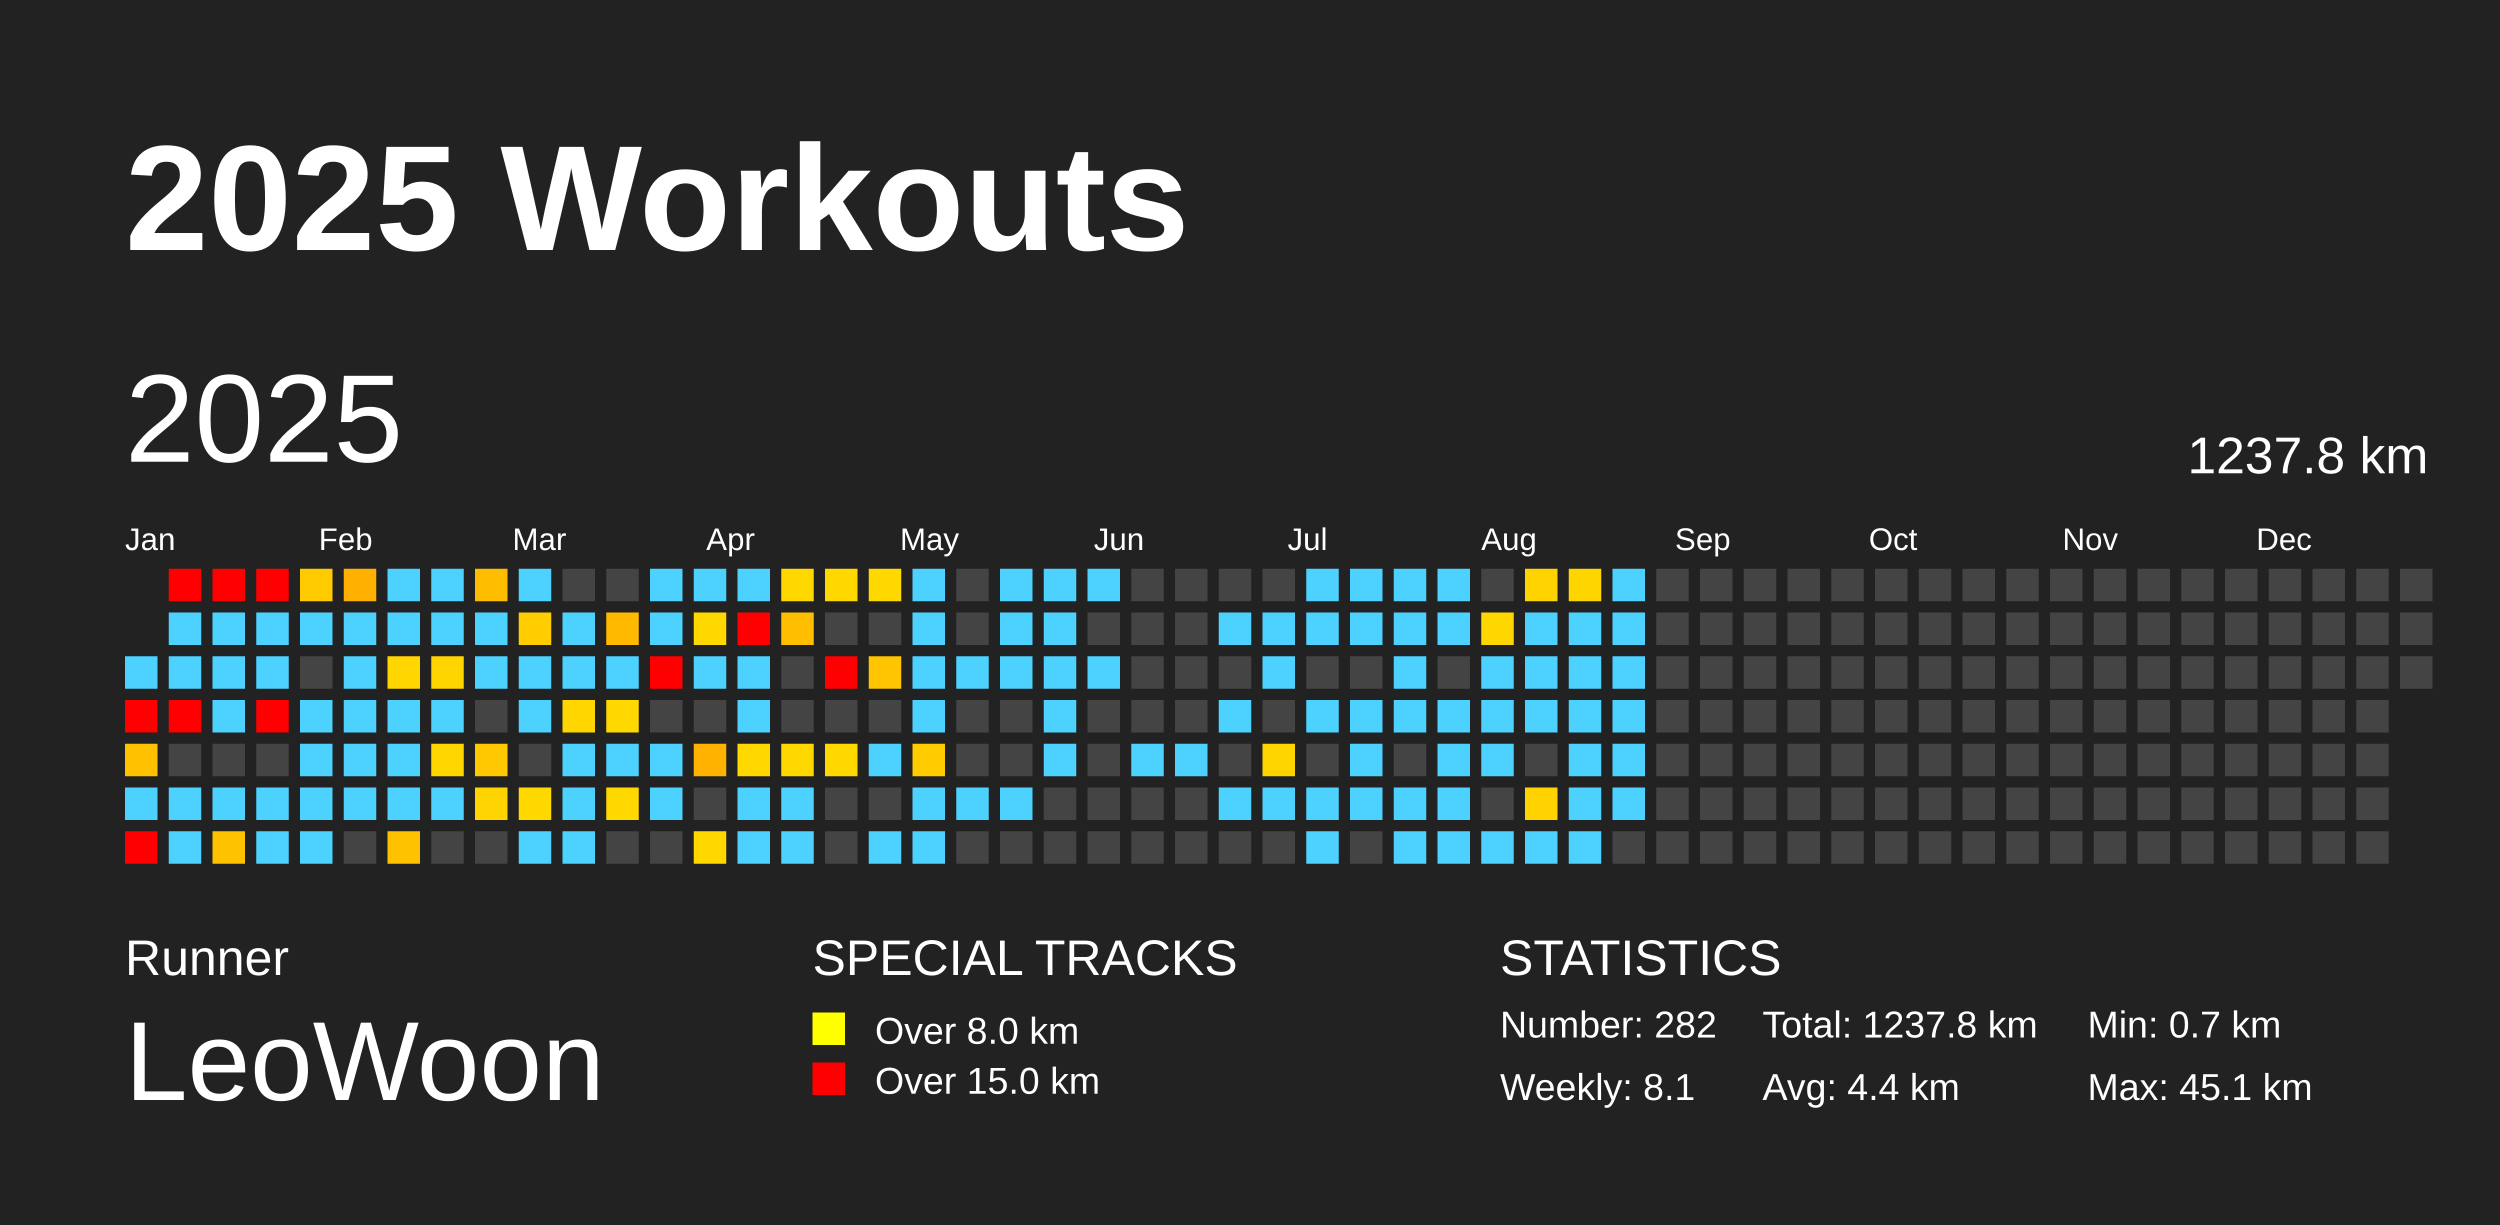
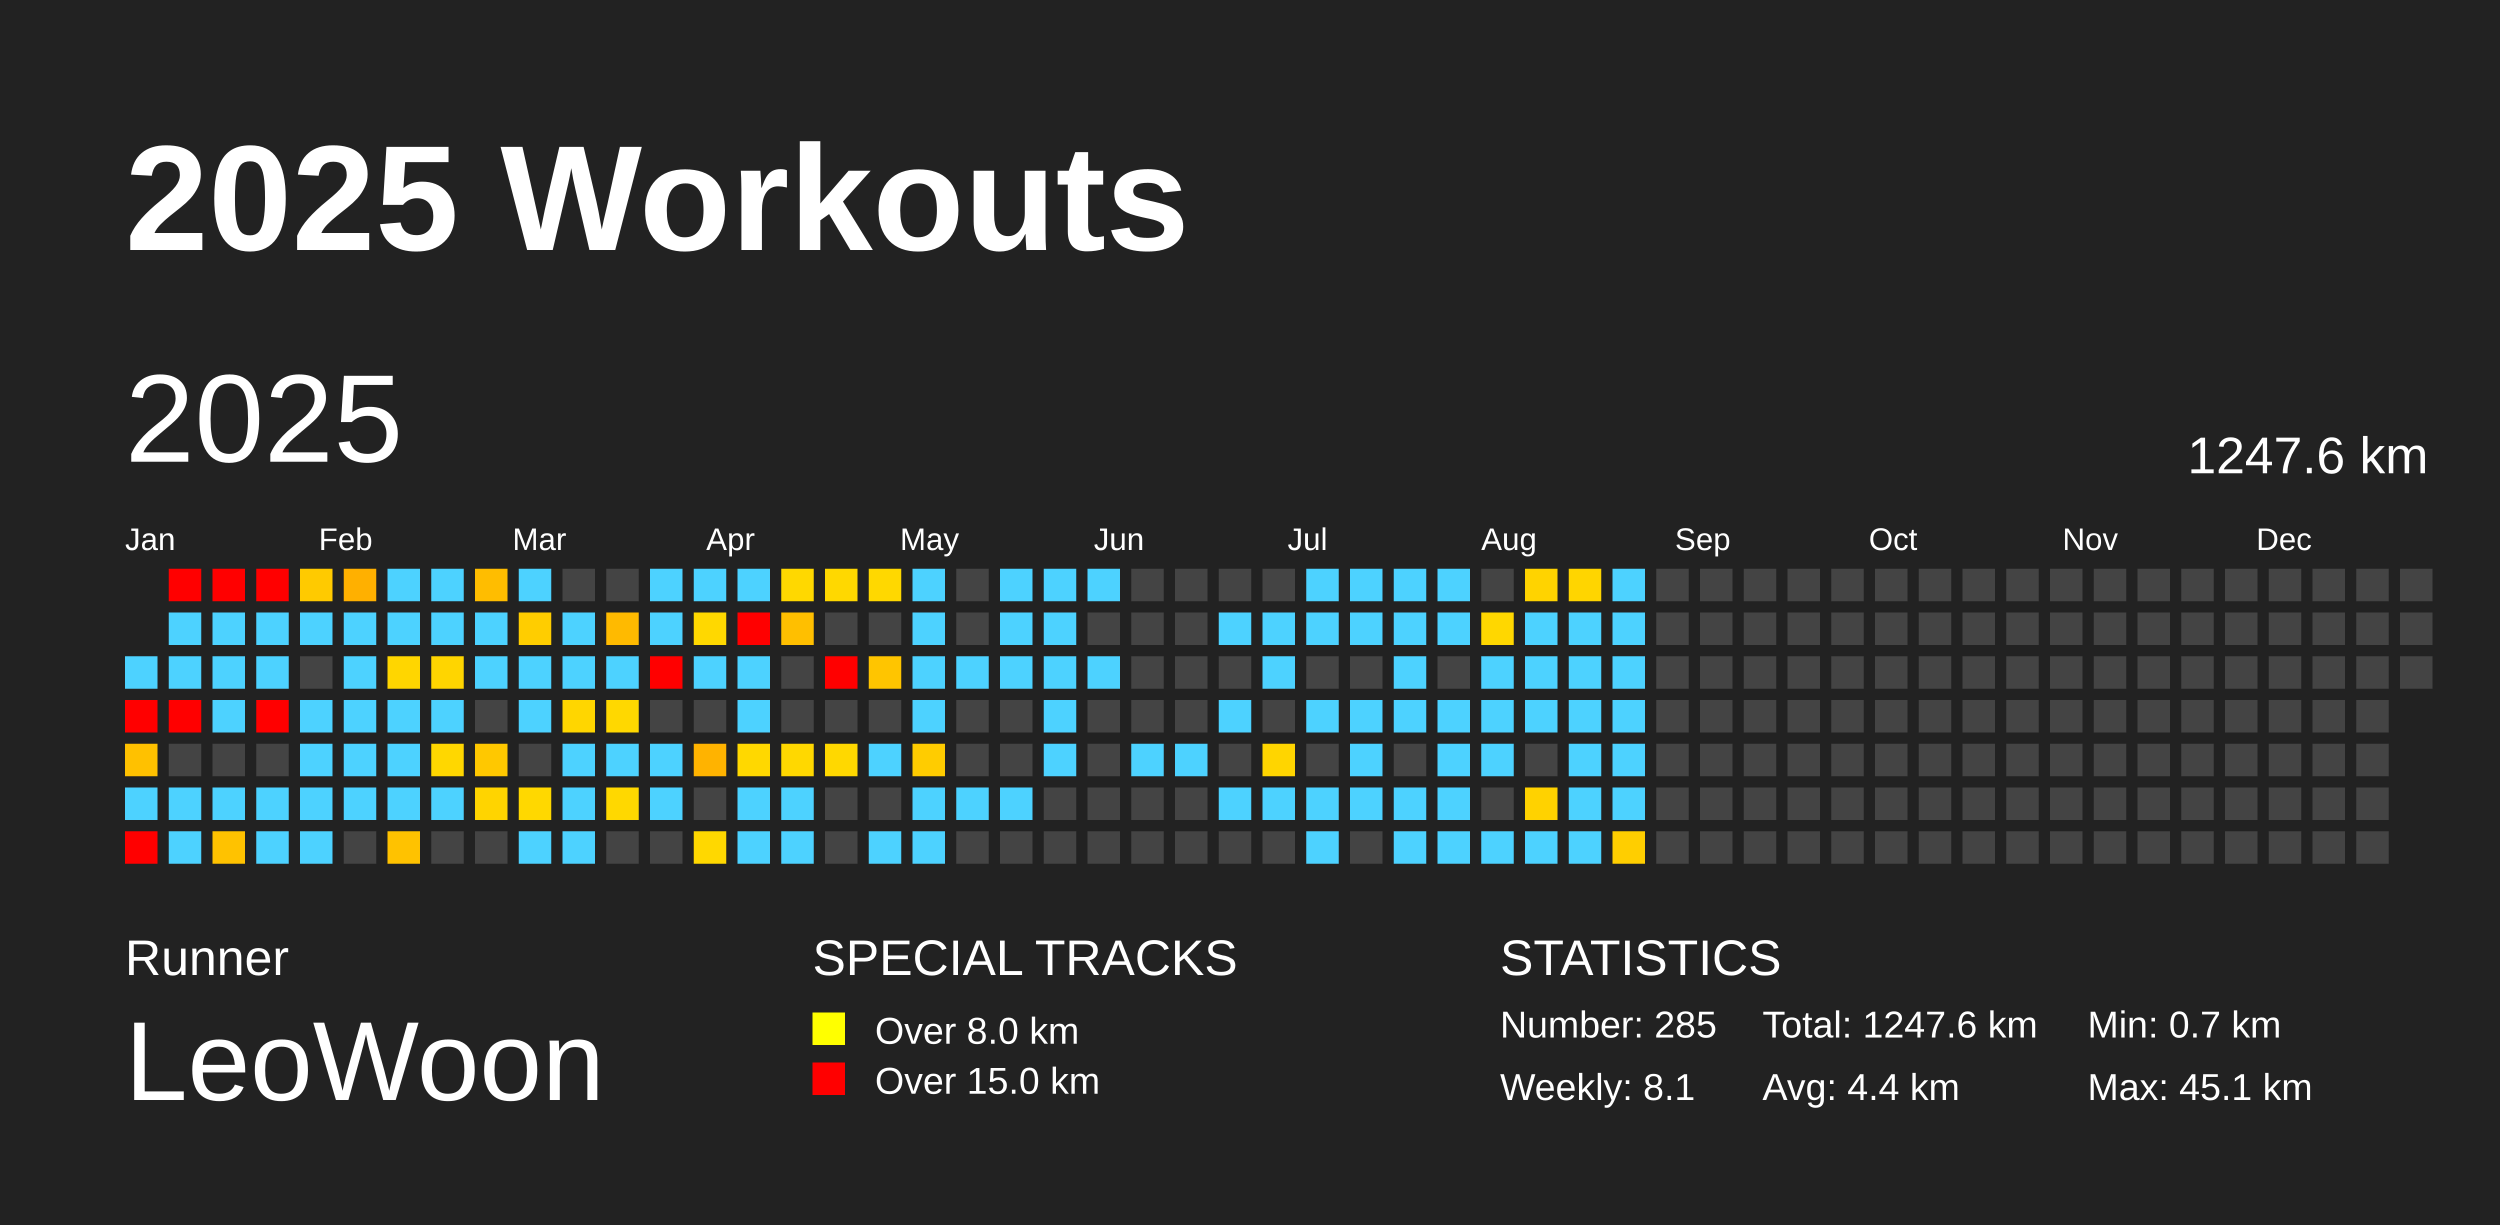
<svg xmlns="http://www.w3.org/2000/svg" baseProfile="full" height="98mm" version="1.1" viewBox="0,0,200,98" width="200mm">
  <defs />
  <rect fill="#222222" height="98" width="200" x="0" y="0" />
  <text fill="#FFFFFF" style="font-size:12px; font-family:Arial; font-weight:bold;" x="10" y="20">2025 Workouts</text>
  <text fill="#FFFFFF" style="font-size:4px; font-family:Arial" x="10" y="78">Runner</text>
  <text fill="#FFFFFF" style="font-size:9px; font-family:Arial" x="10" y="88">LeoWoon</text>
  <text fill="#FFFFFF" style="font-size:4px; font-family:Arial" x="65" y="78">SPECIAL TRACKS</text>
  <rect fill="yellow" height="2.6" width="2.6" x="65" y="81" />
  <text fill="#FFFFFF" style="font-size:3px; font-family:Arial" x="70" y="83.5">Over 8.0 km</text>
  <rect fill="red" height="2.6" width="2.6" x="65" y="85" />
  <text fill="#FFFFFF" style="font-size:3px; font-family:Arial" x="70" y="87.5">Over 15.0 km</text>
  <text fill="#FFFFFF" style="font-size:4px; font-family:Arial" x="120" y="78">STATISTICS</text>
-   <text fill="#FFFFFF" style="font-size:3px; font-family:Arial" x="120" y="83">Number: 282</text>
+   <text fill="#FFFFFF" style="font-size:3px; font-family:Arial" x="120" y="83">Number: 285</text>
  <text fill="#FFFFFF" style="font-size:3px; font-family:Arial" x="120" y="88">Weekly: 8.1</text>
-   <text fill="#FFFFFF" style="font-size:3px; font-family:Arial" x="141" y="83">Total: 1237.8 km</text>
+   <text fill="#FFFFFF" style="font-size:3px; font-family:Arial" x="141" y="83">Total: 1247.6 km</text>
  <text fill="#FFFFFF" style="font-size:3px; font-family:Arial" x="141" y="88">Avg: 4.4 km</text>
  <text fill="#FFFFFF" style="font-size:3px; font-family:Arial" x="167" y="83">Min: 0.7 km</text>
  <text fill="#FFFFFF" style="font-size:3px; font-family:Arial" x="167" y="88">Max: 45.1 km</text>
  <text dominant-baseline="hanging" fill="#FFFFFF" style="font-size:10.0px; font-family:Arial;" x="10" y="30">2025</text>
-   <text dominant-baseline="hanging" fill="#FFFFFF" style="font-size:4.125px; font-family:Arial;" x="175" y="35">1237.8 km</text>
+   <text dominant-baseline="hanging" fill="#FFFFFF" style="font-size:4.125px; font-family:Arial;" x="175" y="35">1247.6 km</text>
  <text fill="#FFFFFF" style="font-size:2.5px; font-family:Arial" x="10.0" y="44">Jan</text>
  <text fill="#FFFFFF" style="font-size:2.5px; font-family:Arial" x="25.5" y="44">Feb</text>
  <text fill="#FFFFFF" style="font-size:2.5px; font-family:Arial" x="41.0" y="44">Mar</text>
  <text fill="#FFFFFF" style="font-size:2.5px; font-family:Arial" x="56.5" y="44">Apr</text>
  <text fill="#FFFFFF" style="font-size:2.5px; font-family:Arial" x="72.0" y="44">May</text>
  <text fill="#FFFFFF" style="font-size:2.5px; font-family:Arial" x="87.5" y="44">Jun</text>
  <text fill="#FFFFFF" style="font-size:2.5px; font-family:Arial" x="103.0" y="44">Jul</text>
  <text fill="#FFFFFF" style="font-size:2.5px; font-family:Arial" x="118.5" y="44">Aug</text>
  <text fill="#FFFFFF" style="font-size:2.5px; font-family:Arial" x="134.0" y="44">Sep</text>
  <text fill="#FFFFFF" style="font-size:2.5px; font-family:Arial" x="149.5" y="44">Oct</text>
  <text fill="#FFFFFF" style="font-size:2.5px; font-family:Arial" x="165.0" y="44">Nov</text>
  <text fill="#FFFFFF" style="font-size:2.5px; font-family:Arial" x="180.5" y="44">Dec</text>
  <rect fill="#4dd2ff" height="2.6" width="2.6" x="10.0" y="52.5" />
  <rect fill="red" height="2.6" width="2.6" x="10.0" y="56.0" />
  <rect fill="#ffc100" height="2.6" width="2.6" x="10.0" y="59.5" />
  <rect fill="#4dd2ff" height="2.6" width="2.6" x="10.0" y="63.0" />
  <rect fill="red" height="2.6" width="2.6" x="10.0" y="66.5" />
  <rect fill="red" height="2.6" width="2.6" x="13.5" y="45.5" />
  <rect fill="#4dd2ff" height="2.6" width="2.6" x="13.5" y="49.0" />
  <rect fill="#4dd2ff" height="2.6" width="2.6" x="13.5" y="52.5" />
  <rect fill="red" height="2.6" width="2.6" x="13.5" y="56.0" />
  <rect fill="#444444" height="2.6" width="2.6" x="13.5" y="59.5" />
  <rect fill="#4dd2ff" height="2.6" width="2.6" x="13.5" y="63.0" />
  <rect fill="#4dd2ff" height="2.6" width="2.6" x="13.5" y="66.5" />
  <rect fill="red" height="2.6" width="2.6" x="17.0" y="45.5" />
  <rect fill="#4dd2ff" height="2.6" width="2.6" x="17.0" y="49.0" />
  <rect fill="#4dd2ff" height="2.6" width="2.6" x="17.0" y="52.5" />
  <rect fill="#4dd2ff" height="2.6" width="2.6" x="17.0" y="56.0" />
  <rect fill="#444444" height="2.6" width="2.6" x="17.0" y="59.5" />
  <rect fill="#4dd2ff" height="2.6" width="2.6" x="17.0" y="63.0" />
  <rect fill="#ffc200" height="2.6" width="2.6" x="17.0" y="66.5" />
  <rect fill="red" height="2.6" width="2.6" x="20.5" y="45.5" />
  <rect fill="#4dd2ff" height="2.6" width="2.6" x="20.5" y="49.0" />
  <rect fill="#4dd2ff" height="2.6" width="2.6" x="20.5" y="52.5" />
  <rect fill="red" height="2.6" width="2.6" x="20.5" y="56.0" />
  <rect fill="#444444" height="2.6" width="2.6" x="20.5" y="59.5" />
  <rect fill="#4dd2ff" height="2.6" width="2.6" x="20.5" y="63.0" />
  <rect fill="#4dd2ff" height="2.6" width="2.6" x="20.5" y="66.5" />
  <rect fill="#ffca00" height="2.6" width="2.6" x="24.0" y="45.5" />
  <rect fill="#4dd2ff" height="2.6" width="2.6" x="24.0" y="49.0" />
  <rect fill="#444444" height="2.6" width="2.6" x="24.0" y="52.5" />
  <rect fill="#4dd2ff" height="2.6" width="2.6" x="24.0" y="56.0" />
  <rect fill="#4dd2ff" height="2.6" width="2.6" x="24.0" y="59.5" />
  <rect fill="#4dd2ff" height="2.6" width="2.6" x="24.0" y="63.0" />
  <rect fill="#4dd2ff" height="2.6" width="2.6" x="24.0" y="66.5" />
  <rect fill="#ffb000" height="2.6" width="2.6" x="27.5" y="45.5" />
  <rect fill="#4dd2ff" height="2.6" width="2.6" x="27.5" y="49.0" />
  <rect fill="#4dd2ff" height="2.6" width="2.6" x="27.5" y="52.5" />
  <rect fill="#4dd2ff" height="2.6" width="2.6" x="27.5" y="56.0" />
  <rect fill="#4dd2ff" height="2.6" width="2.6" x="27.5" y="59.5" />
  <rect fill="#4dd2ff" height="2.6" width="2.6" x="27.5" y="63.0" />
  <rect fill="#444444" height="2.6" width="2.6" x="27.5" y="66.5" />
  <rect fill="#4dd2ff" height="2.6" width="2.6" x="31.0" y="45.5" />
  <rect fill="#4dd2ff" height="2.6" width="2.6" x="31.0" y="49.0" />
  <rect fill="#ffd600" height="2.6" width="2.6" x="31.0" y="52.5" />
  <rect fill="#4dd2ff" height="2.6" width="2.6" x="31.0" y="56.0" />
  <rect fill="#4dd2ff" height="2.6" width="2.6" x="31.0" y="59.5" />
  <rect fill="#4dd2ff" height="2.6" width="2.6" x="31.0" y="63.0" />
  <rect fill="#ffc200" height="2.6" width="2.6" x="31.0" y="66.5" />
  <rect fill="#4dd2ff" height="2.6" width="2.6" x="34.5" y="45.5" />
  <rect fill="#4dd2ff" height="2.6" width="2.6" x="34.5" y="49.0" />
  <rect fill="#ffd500" height="2.6" width="2.6" x="34.5" y="52.5" />
  <rect fill="#4dd2ff" height="2.6" width="2.6" x="34.5" y="56.0" />
  <rect fill="#ffd700" height="2.6" width="2.6" x="34.5" y="59.5" />
  <rect fill="#4dd2ff" height="2.6" width="2.6" x="34.5" y="63.0" />
  <rect fill="#444444" height="2.6" width="2.6" x="34.5" y="66.5" />
  <rect fill="#ffbd00" height="2.6" width="2.6" x="38.0" y="45.5" />
  <rect fill="#4dd2ff" height="2.6" width="2.6" x="38.0" y="49.0" />
  <rect fill="#4dd2ff" height="2.6" width="2.6" x="38.0" y="52.5" />
  <rect fill="#444444" height="2.6" width="2.6" x="38.0" y="56.0" />
  <rect fill="#ffc800" height="2.6" width="2.6" x="38.0" y="59.5" />
  <rect fill="#ffd400" height="2.6" width="2.6" x="38.0" y="63.0" />
  <rect fill="#444444" height="2.6" width="2.6" x="38.0" y="66.5" />
  <rect fill="#4dd2ff" height="2.6" width="2.6" x="41.5" y="45.5" />
  <rect fill="#ffcd00" height="2.6" width="2.6" x="41.5" y="49.0" />
  <rect fill="#4dd2ff" height="2.6" width="2.6" x="41.5" y="52.5" />
  <rect fill="#4dd2ff" height="2.6" width="2.6" x="41.5" y="56.0" />
  <rect fill="#444444" height="2.6" width="2.6" x="41.5" y="59.5" />
  <rect fill="#ffd800" height="2.6" width="2.6" x="41.5" y="63.0" />
  <rect fill="#4dd2ff" height="2.6" width="2.6" x="41.5" y="66.5" />
  <rect fill="#444444" height="2.6" width="2.6" x="45.0" y="45.5" />
  <rect fill="#4dd2ff" height="2.6" width="2.6" x="45.0" y="49.0" />
  <rect fill="#4dd2ff" height="2.6" width="2.6" x="45.0" y="52.5" />
  <rect fill="#ffd600" height="2.6" width="2.6" x="45.0" y="56.0" />
  <rect fill="#4dd2ff" height="2.6" width="2.6" x="45.0" y="59.5" />
  <rect fill="#4dd2ff" height="2.6" width="2.6" x="45.0" y="63.0" />
  <rect fill="#4dd2ff" height="2.6" width="2.6" x="45.0" y="66.5" />
  <rect fill="#444444" height="2.6" width="2.6" x="48.5" y="45.5" />
  <rect fill="#ffba00" height="2.6" width="2.6" x="48.5" y="49.0" />
  <rect fill="#4dd2ff" height="2.6" width="2.6" x="48.5" y="52.5" />
  <rect fill="#ffd800" height="2.6" width="2.6" x="48.5" y="56.0" />
  <rect fill="#4dd2ff" height="2.6" width="2.6" x="48.5" y="59.5" />
  <rect fill="#ffd800" height="2.6" width="2.6" x="48.5" y="63.0" />
  <rect fill="#444444" height="2.6" width="2.6" x="48.5" y="66.5" />
  <rect fill="#4dd2ff" height="2.6" width="2.6" x="52.0" y="45.5" />
  <rect fill="#4dd2ff" height="2.6" width="2.6" x="52.0" y="49.0" />
  <rect fill="red" height="2.6" width="2.6" x="52.0" y="52.5" />
  <rect fill="#444444" height="2.6" width="2.6" x="52.0" y="56.0" />
  <rect fill="#4dd2ff" height="2.6" width="2.6" x="52.0" y="59.5" />
  <rect fill="#4dd2ff" height="2.6" width="2.6" x="52.0" y="63.0" />
  <rect fill="#444444" height="2.6" width="2.6" x="52.0" y="66.5" />
  <rect fill="#4dd2ff" height="2.6" width="2.6" x="55.5" y="45.5" />
  <rect fill="#ffd800" height="2.6" width="2.6" x="55.5" y="49.0" />
  <rect fill="#4dd2ff" height="2.6" width="2.6" x="55.5" y="52.5" />
  <rect fill="#444444" height="2.6" width="2.6" x="55.5" y="56.0" />
  <rect fill="#ffb300" height="2.6" width="2.6" x="55.5" y="59.5" />
  <rect fill="#444444" height="2.6" width="2.6" x="55.5" y="63.0" />
  <rect fill="#ffd800" height="2.6" width="2.6" x="55.5" y="66.5" />
  <rect fill="#4dd2ff" height="2.6" width="2.6" x="59.0" y="45.5" />
  <rect fill="red" height="2.6" width="2.6" x="59.0" y="49.0" />
  <rect fill="#4dd2ff" height="2.6" width="2.6" x="59.0" y="52.5" />
  <rect fill="#4dd2ff" height="2.6" width="2.6" x="59.0" y="56.0" />
  <rect fill="#ffd800" height="2.6" width="2.6" x="59.0" y="59.5" />
  <rect fill="#4dd2ff" height="2.6" width="2.6" x="59.0" y="63.0" />
  <rect fill="#4dd2ff" height="2.6" width="2.6" x="59.0" y="66.5" />
  <rect fill="#ffd800" height="2.6" width="2.6" x="62.5" y="45.5" />
  <rect fill="#ffbf00" height="2.6" width="2.6" x="62.5" y="49.0" />
  <rect fill="#444444" height="2.6" width="2.6" x="62.5" y="52.5" />
  <rect fill="#444444" height="2.6" width="2.6" x="62.5" y="56.0" />
  <rect fill="#ffd800" height="2.6" width="2.6" x="62.5" y="59.5" />
  <rect fill="#4dd2ff" height="2.6" width="2.6" x="62.5" y="63.0" />
  <rect fill="#4dd2ff" height="2.6" width="2.6" x="62.5" y="66.5" />
  <rect fill="#ffd800" height="2.6" width="2.6" x="66.0" y="45.5" />
  <rect fill="#444444" height="2.6" width="2.6" x="66.0" y="49.0" />
  <rect fill="red" height="2.6" width="2.6" x="66.0" y="52.5" />
  <rect fill="#444444" height="2.6" width="2.6" x="66.0" y="56.0" />
  <rect fill="#ffd800" height="2.6" width="2.6" x="66.0" y="59.5" />
  <rect fill="#444444" height="2.6" width="2.6" x="66.0" y="63.0" />
  <rect fill="#444444" height="2.6" width="2.6" x="66.0" y="66.5" />
  <rect fill="#ffd800" height="2.6" width="2.6" x="69.5" y="45.5" />
  <rect fill="#444444" height="2.6" width="2.6" x="69.5" y="49.0" />
  <rect fill="#ffc500" height="2.6" width="2.6" x="69.5" y="52.5" />
  <rect fill="#444444" height="2.6" width="2.6" x="69.5" y="56.0" />
  <rect fill="#4dd2ff" height="2.6" width="2.6" x="69.5" y="59.5" />
  <rect fill="#444444" height="2.6" width="2.6" x="69.5" y="63.0" />
  <rect fill="#4dd2ff" height="2.6" width="2.6" x="69.5" y="66.5" />
  <rect fill="#4dd2ff" height="2.6" width="2.6" x="73.0" y="45.5" />
  <rect fill="#4dd2ff" height="2.6" width="2.6" x="73.0" y="49.0" />
  <rect fill="#4dd2ff" height="2.6" width="2.6" x="73.0" y="52.5" />
  <rect fill="#4dd2ff" height="2.6" width="2.6" x="73.0" y="56.0" />
  <rect fill="#ffcc00" height="2.6" width="2.6" x="73.0" y="59.5" />
  <rect fill="#4dd2ff" height="2.6" width="2.6" x="73.0" y="63.0" />
  <rect fill="#4dd2ff" height="2.6" width="2.6" x="73.0" y="66.5" />
  <rect fill="#444444" height="2.6" width="2.6" x="76.5" y="45.5" />
  <rect fill="#444444" height="2.6" width="2.6" x="76.5" y="49.0" />
  <rect fill="#4dd2ff" height="2.6" width="2.6" x="76.5" y="52.5" />
  <rect fill="#444444" height="2.6" width="2.6" x="76.5" y="56.0" />
  <rect fill="#444444" height="2.6" width="2.6" x="76.5" y="59.5" />
  <rect fill="#4dd2ff" height="2.6" width="2.6" x="76.5" y="63.0" />
  <rect fill="#444444" height="2.6" width="2.6" x="76.5" y="66.5" />
  <rect fill="#4dd2ff" height="2.6" width="2.6" x="80.0" y="45.5" />
  <rect fill="#4dd2ff" height="2.6" width="2.6" x="80.0" y="49.0" />
  <rect fill="#4dd2ff" height="2.6" width="2.6" x="80.0" y="52.5" />
  <rect fill="#444444" height="2.6" width="2.6" x="80.0" y="56.0" />
  <rect fill="#444444" height="2.6" width="2.6" x="80.0" y="59.5" />
  <rect fill="#4dd2ff" height="2.6" width="2.6" x="80.0" y="63.0" />
  <rect fill="#444444" height="2.6" width="2.6" x="80.0" y="66.5" />
  <rect fill="#4dd2ff" height="2.6" width="2.6" x="83.5" y="45.5" />
  <rect fill="#4dd2ff" height="2.6" width="2.6" x="83.5" y="49.0" />
  <rect fill="#4dd2ff" height="2.6" width="2.6" x="83.5" y="52.5" />
  <rect fill="#4dd2ff" height="2.6" width="2.6" x="83.5" y="56.0" />
  <rect fill="#4dd2ff" height="2.6" width="2.6" x="83.5" y="59.5" />
  <rect fill="#444444" height="2.6" width="2.6" x="83.5" y="63.0" />
  <rect fill="#444444" height="2.6" width="2.6" x="83.5" y="66.5" />
  <rect fill="#4dd2ff" height="2.6" width="2.6" x="87.0" y="45.5" />
  <rect fill="#444444" height="2.6" width="2.6" x="87.0" y="49.0" />
  <rect fill="#4dd2ff" height="2.6" width="2.6" x="87.0" y="52.5" />
  <rect fill="#444444" height="2.6" width="2.6" x="87.0" y="56.0" />
  <rect fill="#444444" height="2.6" width="2.6" x="87.0" y="59.5" />
  <rect fill="#444444" height="2.6" width="2.6" x="87.0" y="63.0" />
  <rect fill="#444444" height="2.6" width="2.6" x="87.0" y="66.5" />
  <rect fill="#444444" height="2.6" width="2.6" x="90.5" y="45.5" />
  <rect fill="#444444" height="2.6" width="2.6" x="90.5" y="49.0" />
  <rect fill="#444444" height="2.6" width="2.6" x="90.5" y="52.5" />
  <rect fill="#444444" height="2.6" width="2.6" x="90.5" y="56.0" />
  <rect fill="#4dd2ff" height="2.6" width="2.6" x="90.5" y="59.5" />
  <rect fill="#444444" height="2.6" width="2.6" x="90.5" y="63.0" />
  <rect fill="#444444" height="2.6" width="2.6" x="90.5" y="66.5" />
  <rect fill="#444444" height="2.6" width="2.6" x="94.0" y="45.5" />
  <rect fill="#444444" height="2.6" width="2.6" x="94.0" y="49.0" />
  <rect fill="#444444" height="2.6" width="2.6" x="94.0" y="52.5" />
  <rect fill="#444444" height="2.6" width="2.6" x="94.0" y="56.0" />
  <rect fill="#4dd2ff" height="2.6" width="2.6" x="94.0" y="59.5" />
  <rect fill="#444444" height="2.6" width="2.6" x="94.0" y="63.0" />
  <rect fill="#444444" height="2.6" width="2.6" x="94.0" y="66.5" />
  <rect fill="#444444" height="2.6" width="2.6" x="97.5" y="45.5" />
  <rect fill="#4dd2ff" height="2.6" width="2.6" x="97.5" y="49.0" />
  <rect fill="#444444" height="2.6" width="2.6" x="97.5" y="52.5" />
  <rect fill="#4dd2ff" height="2.6" width="2.6" x="97.5" y="56.0" />
  <rect fill="#444444" height="2.6" width="2.6" x="97.5" y="59.5" />
  <rect fill="#4dd2ff" height="2.6" width="2.6" x="97.5" y="63.0" />
  <rect fill="#444444" height="2.6" width="2.6" x="97.5" y="66.5" />
  <rect fill="#444444" height="2.6" width="2.6" x="101.0" y="45.5" />
  <rect fill="#4dd2ff" height="2.6" width="2.6" x="101.0" y="49.0" />
  <rect fill="#4dd2ff" height="2.6" width="2.6" x="101.0" y="52.5" />
  <rect fill="#444444" height="2.6" width="2.6" x="101.0" y="56.0" />
  <rect fill="#ffd500" height="2.6" width="2.6" x="101.0" y="59.5" />
  <rect fill="#4dd2ff" height="2.6" width="2.6" x="101.0" y="63.0" />
  <rect fill="#444444" height="2.6" width="2.6" x="101.0" y="66.5" />
  <rect fill="#4dd2ff" height="2.6" width="2.6" x="104.5" y="45.5" />
  <rect fill="#4dd2ff" height="2.6" width="2.6" x="104.5" y="49.0" />
  <rect fill="#444444" height="2.6" width="2.6" x="104.5" y="52.5" />
  <rect fill="#4dd2ff" height="2.6" width="2.6" x="104.5" y="56.0" />
  <rect fill="#444444" height="2.6" width="2.6" x="104.5" y="59.5" />
  <rect fill="#4dd2ff" height="2.6" width="2.6" x="104.5" y="63.0" />
  <rect fill="#4dd2ff" height="2.6" width="2.6" x="104.5" y="66.5" />
  <rect fill="#4dd2ff" height="2.6" width="2.6" x="108.0" y="45.5" />
  <rect fill="#4dd2ff" height="2.6" width="2.6" x="108.0" y="49.0" />
  <rect fill="#444444" height="2.6" width="2.6" x="108.0" y="52.5" />
  <rect fill="#4dd2ff" height="2.6" width="2.6" x="108.0" y="56.0" />
  <rect fill="#4dd2ff" height="2.6" width="2.6" x="108.0" y="59.5" />
  <rect fill="#4dd2ff" height="2.6" width="2.6" x="108.0" y="63.0" />
  <rect fill="#444444" height="2.6" width="2.6" x="108.0" y="66.5" />
  <rect fill="#4dd2ff" height="2.6" width="2.6" x="111.5" y="45.5" />
  <rect fill="#4dd2ff" height="2.6" width="2.6" x="111.5" y="49.0" />
  <rect fill="#4dd2ff" height="2.6" width="2.6" x="111.5" y="52.5" />
  <rect fill="#4dd2ff" height="2.6" width="2.6" x="111.5" y="56.0" />
  <rect fill="#444444" height="2.6" width="2.6" x="111.5" y="59.5" />
  <rect fill="#4dd2ff" height="2.6" width="2.6" x="111.5" y="63.0" />
  <rect fill="#4dd2ff" height="2.6" width="2.6" x="111.5" y="66.5" />
  <rect fill="#4dd2ff" height="2.6" width="2.6" x="115.0" y="45.5" />
  <rect fill="#4dd2ff" height="2.6" width="2.6" x="115.0" y="49.0" />
  <rect fill="#444444" height="2.6" width="2.6" x="115.0" y="52.5" />
  <rect fill="#4dd2ff" height="2.6" width="2.6" x="115.0" y="56.0" />
  <rect fill="#4dd2ff" height="2.6" width="2.6" x="115.0" y="59.5" />
  <rect fill="#4dd2ff" height="2.6" width="2.6" x="115.0" y="63.0" />
  <rect fill="#4dd2ff" height="2.6" width="2.6" x="115.0" y="66.5" />
  <rect fill="#444444" height="2.6" width="2.6" x="118.5" y="45.5" />
  <rect fill="#ffd700" height="2.6" width="2.6" x="118.5" y="49.0" />
  <rect fill="#4dd2ff" height="2.6" width="2.6" x="118.5" y="52.5" />
  <rect fill="#4dd2ff" height="2.6" width="2.6" x="118.5" y="56.0" />
  <rect fill="#4dd2ff" height="2.6" width="2.6" x="118.5" y="59.5" />
  <rect fill="#444444" height="2.6" width="2.6" x="118.5" y="63.0" />
  <rect fill="#4dd2ff" height="2.6" width="2.6" x="118.5" y="66.5" />
  <rect fill="#ffd300" height="2.6" width="2.6" x="122.0" y="45.5" />
  <rect fill="#4dd2ff" height="2.6" width="2.6" x="122.0" y="49.0" />
  <rect fill="#4dd2ff" height="2.6" width="2.6" x="122.0" y="52.5" />
  <rect fill="#4dd2ff" height="2.6" width="2.6" x="122.0" y="56.0" />
  <rect fill="#444444" height="2.6" width="2.6" x="122.0" y="59.5" />
  <rect fill="#ffd200" height="2.6" width="2.6" x="122.0" y="63.0" />
  <rect fill="#4dd2ff" height="2.6" width="2.6" x="122.0" y="66.5" />
  <rect fill="#ffd500" height="2.6" width="2.6" x="125.5" y="45.5" />
  <rect fill="#4dd2ff" height="2.6" width="2.6" x="125.5" y="49.0" />
  <rect fill="#4dd2ff" height="2.6" width="2.6" x="125.5" y="52.5" />
  <rect fill="#4dd2ff" height="2.6" width="2.6" x="125.5" y="56.0" />
  <rect fill="#4dd2ff" height="2.6" width="2.6" x="125.5" y="59.5" />
  <rect fill="#4dd2ff" height="2.6" width="2.6" x="125.5" y="63.0" />
  <rect fill="#4dd2ff" height="2.6" width="2.6" x="125.5" y="66.5" />
  <rect fill="#4dd2ff" height="2.6" width="2.6" x="129.0" y="45.5" />
  <rect fill="#4dd2ff" height="2.6" width="2.6" x="129.0" y="49.0" />
  <rect fill="#4dd2ff" height="2.6" width="2.6" x="129.0" y="52.5" />
  <rect fill="#4dd2ff" height="2.6" width="2.6" x="129.0" y="56.0" />
  <rect fill="#4dd2ff" height="2.6" width="2.6" x="129.0" y="59.5" />
  <rect fill="#4dd2ff" height="2.6" width="2.6" x="129.0" y="63.0" />
-   <rect fill="#444444" height="2.6" width="2.6" x="129.0" y="66.5" />
+   <rect fill="#ffce00" height="2.6" width="2.6" x="129.0" y="66.5" />
  <rect fill="#444444" height="2.6" width="2.6" x="132.5" y="45.5" />
  <rect fill="#444444" height="2.6" width="2.6" x="132.5" y="49.0" />
  <rect fill="#444444" height="2.6" width="2.6" x="132.5" y="52.5" />
  <rect fill="#444444" height="2.6" width="2.6" x="132.5" y="56.0" />
  <rect fill="#444444" height="2.6" width="2.6" x="132.5" y="59.5" />
  <rect fill="#444444" height="2.6" width="2.6" x="132.5" y="63.0" />
  <rect fill="#444444" height="2.6" width="2.6" x="132.5" y="66.5" />
  <rect fill="#444444" height="2.6" width="2.6" x="136.0" y="45.5" />
  <rect fill="#444444" height="2.6" width="2.6" x="136.0" y="49.0" />
  <rect fill="#444444" height="2.6" width="2.6" x="136.0" y="52.5" />
  <rect fill="#444444" height="2.6" width="2.6" x="136.0" y="56.0" />
  <rect fill="#444444" height="2.6" width="2.6" x="136.0" y="59.5" />
  <rect fill="#444444" height="2.6" width="2.6" x="136.0" y="63.0" />
  <rect fill="#444444" height="2.6" width="2.6" x="136.0" y="66.5" />
  <rect fill="#444444" height="2.6" width="2.6" x="139.5" y="45.5" />
  <rect fill="#444444" height="2.6" width="2.6" x="139.5" y="49.0" />
  <rect fill="#444444" height="2.6" width="2.6" x="139.5" y="52.5" />
  <rect fill="#444444" height="2.6" width="2.6" x="139.5" y="56.0" />
  <rect fill="#444444" height="2.6" width="2.6" x="139.5" y="59.5" />
  <rect fill="#444444" height="2.6" width="2.6" x="139.5" y="63.0" />
  <rect fill="#444444" height="2.6" width="2.6" x="139.5" y="66.5" />
  <rect fill="#444444" height="2.6" width="2.6" x="143.0" y="45.5" />
  <rect fill="#444444" height="2.6" width="2.6" x="143.0" y="49.0" />
  <rect fill="#444444" height="2.6" width="2.6" x="143.0" y="52.5" />
  <rect fill="#444444" height="2.6" width="2.6" x="143.0" y="56.0" />
  <rect fill="#444444" height="2.6" width="2.6" x="143.0" y="59.5" />
  <rect fill="#444444" height="2.6" width="2.6" x="143.0" y="63.0" />
  <rect fill="#444444" height="2.6" width="2.6" x="143.0" y="66.5" />
  <rect fill="#444444" height="2.6" width="2.6" x="146.5" y="45.5" />
  <rect fill="#444444" height="2.6" width="2.6" x="146.5" y="49.0" />
  <rect fill="#444444" height="2.6" width="2.6" x="146.5" y="52.5" />
  <rect fill="#444444" height="2.6" width="2.6" x="146.5" y="56.0" />
  <rect fill="#444444" height="2.6" width="2.6" x="146.5" y="59.5" />
  <rect fill="#444444" height="2.6" width="2.6" x="146.5" y="63.0" />
  <rect fill="#444444" height="2.6" width="2.6" x="146.5" y="66.5" />
  <rect fill="#444444" height="2.6" width="2.6" x="150.0" y="45.5" />
  <rect fill="#444444" height="2.6" width="2.6" x="150.0" y="49.0" />
  <rect fill="#444444" height="2.6" width="2.6" x="150.0" y="52.5" />
  <rect fill="#444444" height="2.6" width="2.6" x="150.0" y="56.0" />
  <rect fill="#444444" height="2.6" width="2.6" x="150.0" y="59.5" />
  <rect fill="#444444" height="2.6" width="2.6" x="150.0" y="63.0" />
  <rect fill="#444444" height="2.6" width="2.6" x="150.0" y="66.5" />
  <rect fill="#444444" height="2.6" width="2.6" x="153.5" y="45.5" />
  <rect fill="#444444" height="2.6" width="2.6" x="153.5" y="49.0" />
  <rect fill="#444444" height="2.6" width="2.6" x="153.5" y="52.5" />
  <rect fill="#444444" height="2.6" width="2.6" x="153.5" y="56.0" />
  <rect fill="#444444" height="2.6" width="2.6" x="153.5" y="59.5" />
  <rect fill="#444444" height="2.6" width="2.6" x="153.5" y="63.0" />
  <rect fill="#444444" height="2.6" width="2.6" x="153.5" y="66.5" />
  <rect fill="#444444" height="2.6" width="2.6" x="157.0" y="45.5" />
  <rect fill="#444444" height="2.6" width="2.6" x="157.0" y="49.0" />
  <rect fill="#444444" height="2.6" width="2.6" x="157.0" y="52.5" />
  <rect fill="#444444" height="2.6" width="2.6" x="157.0" y="56.0" />
  <rect fill="#444444" height="2.6" width="2.6" x="157.0" y="59.5" />
  <rect fill="#444444" height="2.6" width="2.6" x="157.0" y="63.0" />
  <rect fill="#444444" height="2.6" width="2.6" x="157.0" y="66.5" />
  <rect fill="#444444" height="2.6" width="2.6" x="160.5" y="45.5" />
  <rect fill="#444444" height="2.6" width="2.6" x="160.5" y="49.0" />
  <rect fill="#444444" height="2.6" width="2.6" x="160.5" y="52.5" />
  <rect fill="#444444" height="2.6" width="2.6" x="160.5" y="56.0" />
  <rect fill="#444444" height="2.6" width="2.6" x="160.5" y="59.5" />
  <rect fill="#444444" height="2.6" width="2.6" x="160.5" y="63.0" />
  <rect fill="#444444" height="2.6" width="2.6" x="160.5" y="66.5" />
  <rect fill="#444444" height="2.6" width="2.6" x="164.0" y="45.5" />
  <rect fill="#444444" height="2.6" width="2.6" x="164.0" y="49.0" />
  <rect fill="#444444" height="2.6" width="2.6" x="164.0" y="52.5" />
  <rect fill="#444444" height="2.6" width="2.6" x="164.0" y="56.0" />
  <rect fill="#444444" height="2.6" width="2.6" x="164.0" y="59.5" />
  <rect fill="#444444" height="2.6" width="2.6" x="164.0" y="63.0" />
  <rect fill="#444444" height="2.6" width="2.6" x="164.0" y="66.5" />
  <rect fill="#444444" height="2.6" width="2.6" x="167.5" y="45.5" />
  <rect fill="#444444" height="2.6" width="2.6" x="167.5" y="49.0" />
  <rect fill="#444444" height="2.6" width="2.6" x="167.5" y="52.5" />
  <rect fill="#444444" height="2.6" width="2.6" x="167.5" y="56.0" />
  <rect fill="#444444" height="2.6" width="2.6" x="167.5" y="59.5" />
  <rect fill="#444444" height="2.6" width="2.6" x="167.5" y="63.0" />
  <rect fill="#444444" height="2.6" width="2.6" x="167.5" y="66.5" />
  <rect fill="#444444" height="2.6" width="2.6" x="171.0" y="45.5" />
  <rect fill="#444444" height="2.6" width="2.6" x="171.0" y="49.0" />
  <rect fill="#444444" height="2.6" width="2.6" x="171.0" y="52.5" />
  <rect fill="#444444" height="2.6" width="2.6" x="171.0" y="56.0" />
  <rect fill="#444444" height="2.6" width="2.6" x="171.0" y="59.5" />
  <rect fill="#444444" height="2.6" width="2.6" x="171.0" y="63.0" />
  <rect fill="#444444" height="2.6" width="2.6" x="171.0" y="66.5" />
  <rect fill="#444444" height="2.6" width="2.6" x="174.5" y="45.5" />
  <rect fill="#444444" height="2.6" width="2.6" x="174.5" y="49.0" />
  <rect fill="#444444" height="2.6" width="2.6" x="174.5" y="52.5" />
  <rect fill="#444444" height="2.6" width="2.6" x="174.5" y="56.0" />
  <rect fill="#444444" height="2.6" width="2.6" x="174.5" y="59.5" />
  <rect fill="#444444" height="2.6" width="2.6" x="174.5" y="63.0" />
  <rect fill="#444444" height="2.6" width="2.6" x="174.5" y="66.5" />
  <rect fill="#444444" height="2.6" width="2.6" x="178.0" y="45.5" />
  <rect fill="#444444" height="2.6" width="2.6" x="178.0" y="49.0" />
  <rect fill="#444444" height="2.6" width="2.6" x="178.0" y="52.5" />
  <rect fill="#444444" height="2.6" width="2.6" x="178.0" y="56.0" />
  <rect fill="#444444" height="2.6" width="2.6" x="178.0" y="59.5" />
  <rect fill="#444444" height="2.6" width="2.6" x="178.0" y="63.0" />
  <rect fill="#444444" height="2.6" width="2.6" x="178.0" y="66.5" />
  <rect fill="#444444" height="2.6" width="2.6" x="181.5" y="45.5" />
  <rect fill="#444444" height="2.6" width="2.6" x="181.5" y="49.0" />
  <rect fill="#444444" height="2.6" width="2.6" x="181.5" y="52.5" />
  <rect fill="#444444" height="2.6" width="2.6" x="181.5" y="56.0" />
  <rect fill="#444444" height="2.6" width="2.6" x="181.5" y="59.5" />
  <rect fill="#444444" height="2.6" width="2.6" x="181.5" y="63.0" />
  <rect fill="#444444" height="2.6" width="2.6" x="181.5" y="66.5" />
  <rect fill="#444444" height="2.6" width="2.6" x="185.0" y="45.5" />
  <rect fill="#444444" height="2.6" width="2.6" x="185.0" y="49.0" />
  <rect fill="#444444" height="2.6" width="2.6" x="185.0" y="52.5" />
  <rect fill="#444444" height="2.6" width="2.6" x="185.0" y="56.0" />
  <rect fill="#444444" height="2.6" width="2.6" x="185.0" y="59.5" />
  <rect fill="#444444" height="2.6" width="2.6" x="185.0" y="63.0" />
  <rect fill="#444444" height="2.6" width="2.6" x="185.0" y="66.5" />
  <rect fill="#444444" height="2.6" width="2.6" x="188.5" y="45.5" />
  <rect fill="#444444" height="2.6" width="2.6" x="188.5" y="49.0" />
  <rect fill="#444444" height="2.6" width="2.6" x="188.5" y="52.5" />
  <rect fill="#444444" height="2.6" width="2.6" x="188.5" y="56.0" />
  <rect fill="#444444" height="2.6" width="2.6" x="188.5" y="59.5" />
  <rect fill="#444444" height="2.6" width="2.6" x="188.5" y="63.0" />
  <rect fill="#444444" height="2.6" width="2.6" x="188.5" y="66.5" />
  <rect fill="#444444" height="2.6" width="2.6" x="192.0" y="45.5" />
  <rect fill="#444444" height="2.6" width="2.6" x="192.0" y="49.0" />
  <rect fill="#444444" height="2.6" width="2.6" x="192.0" y="52.5" />
</svg>
